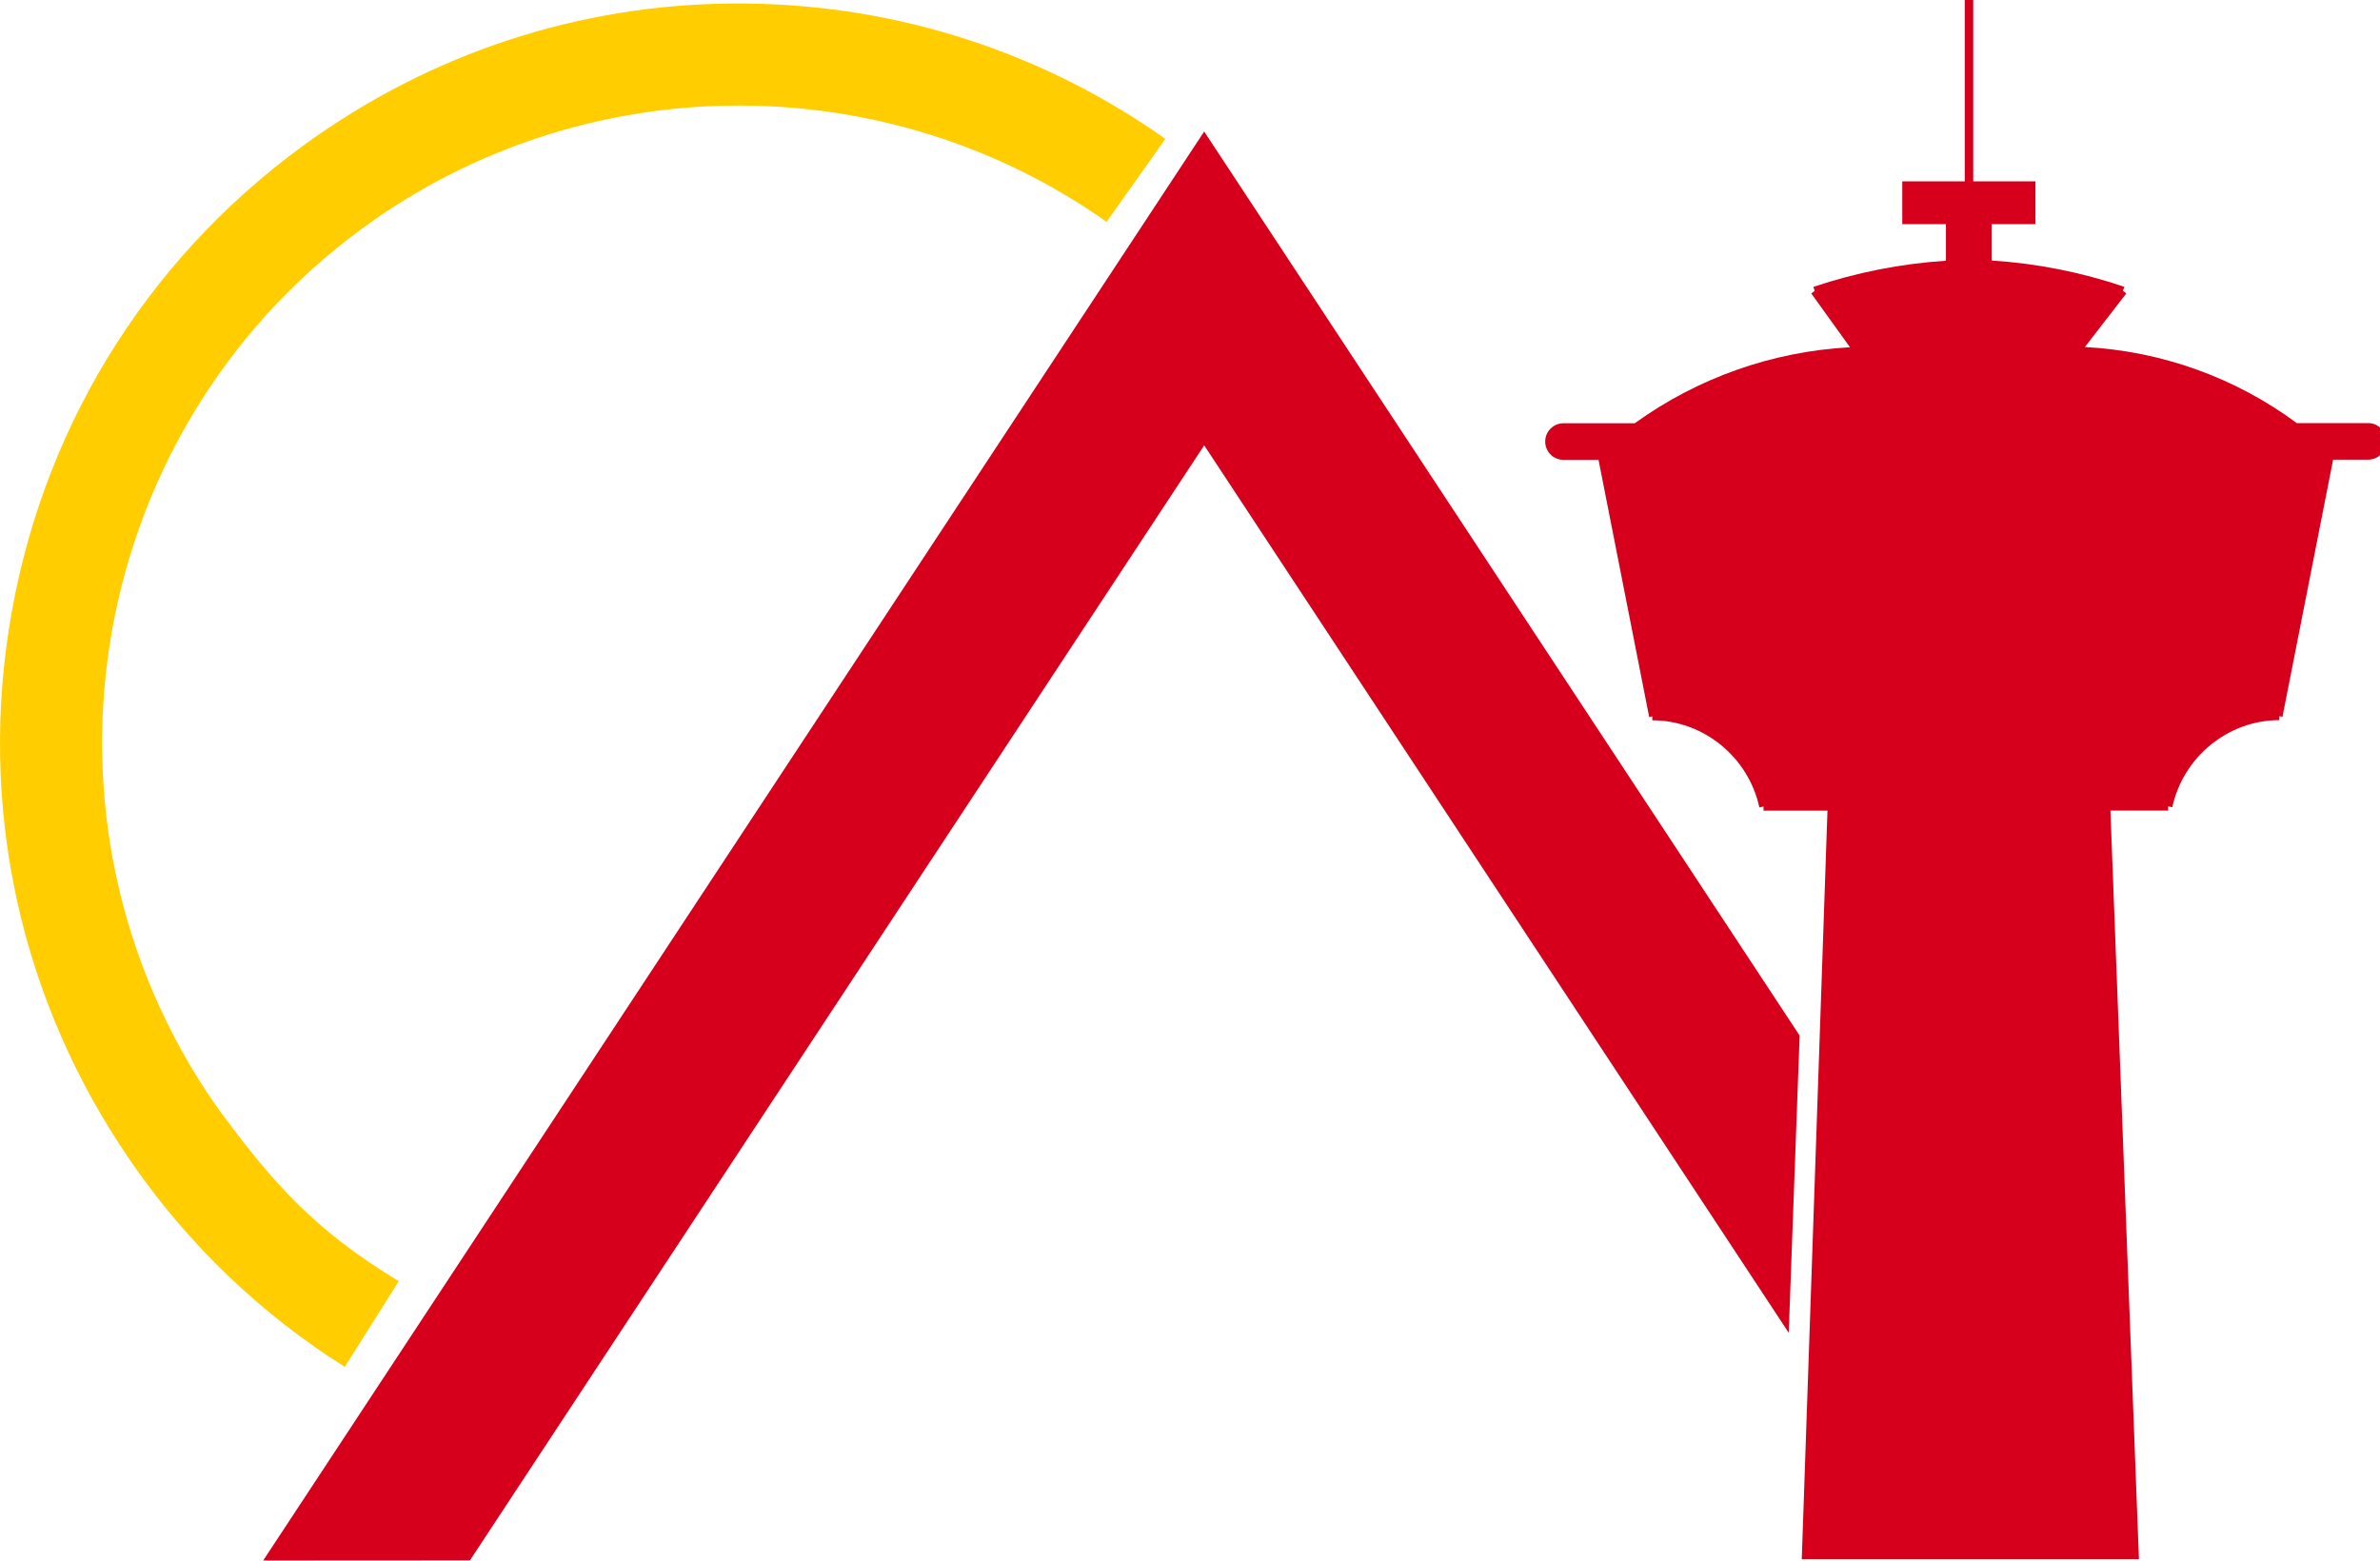
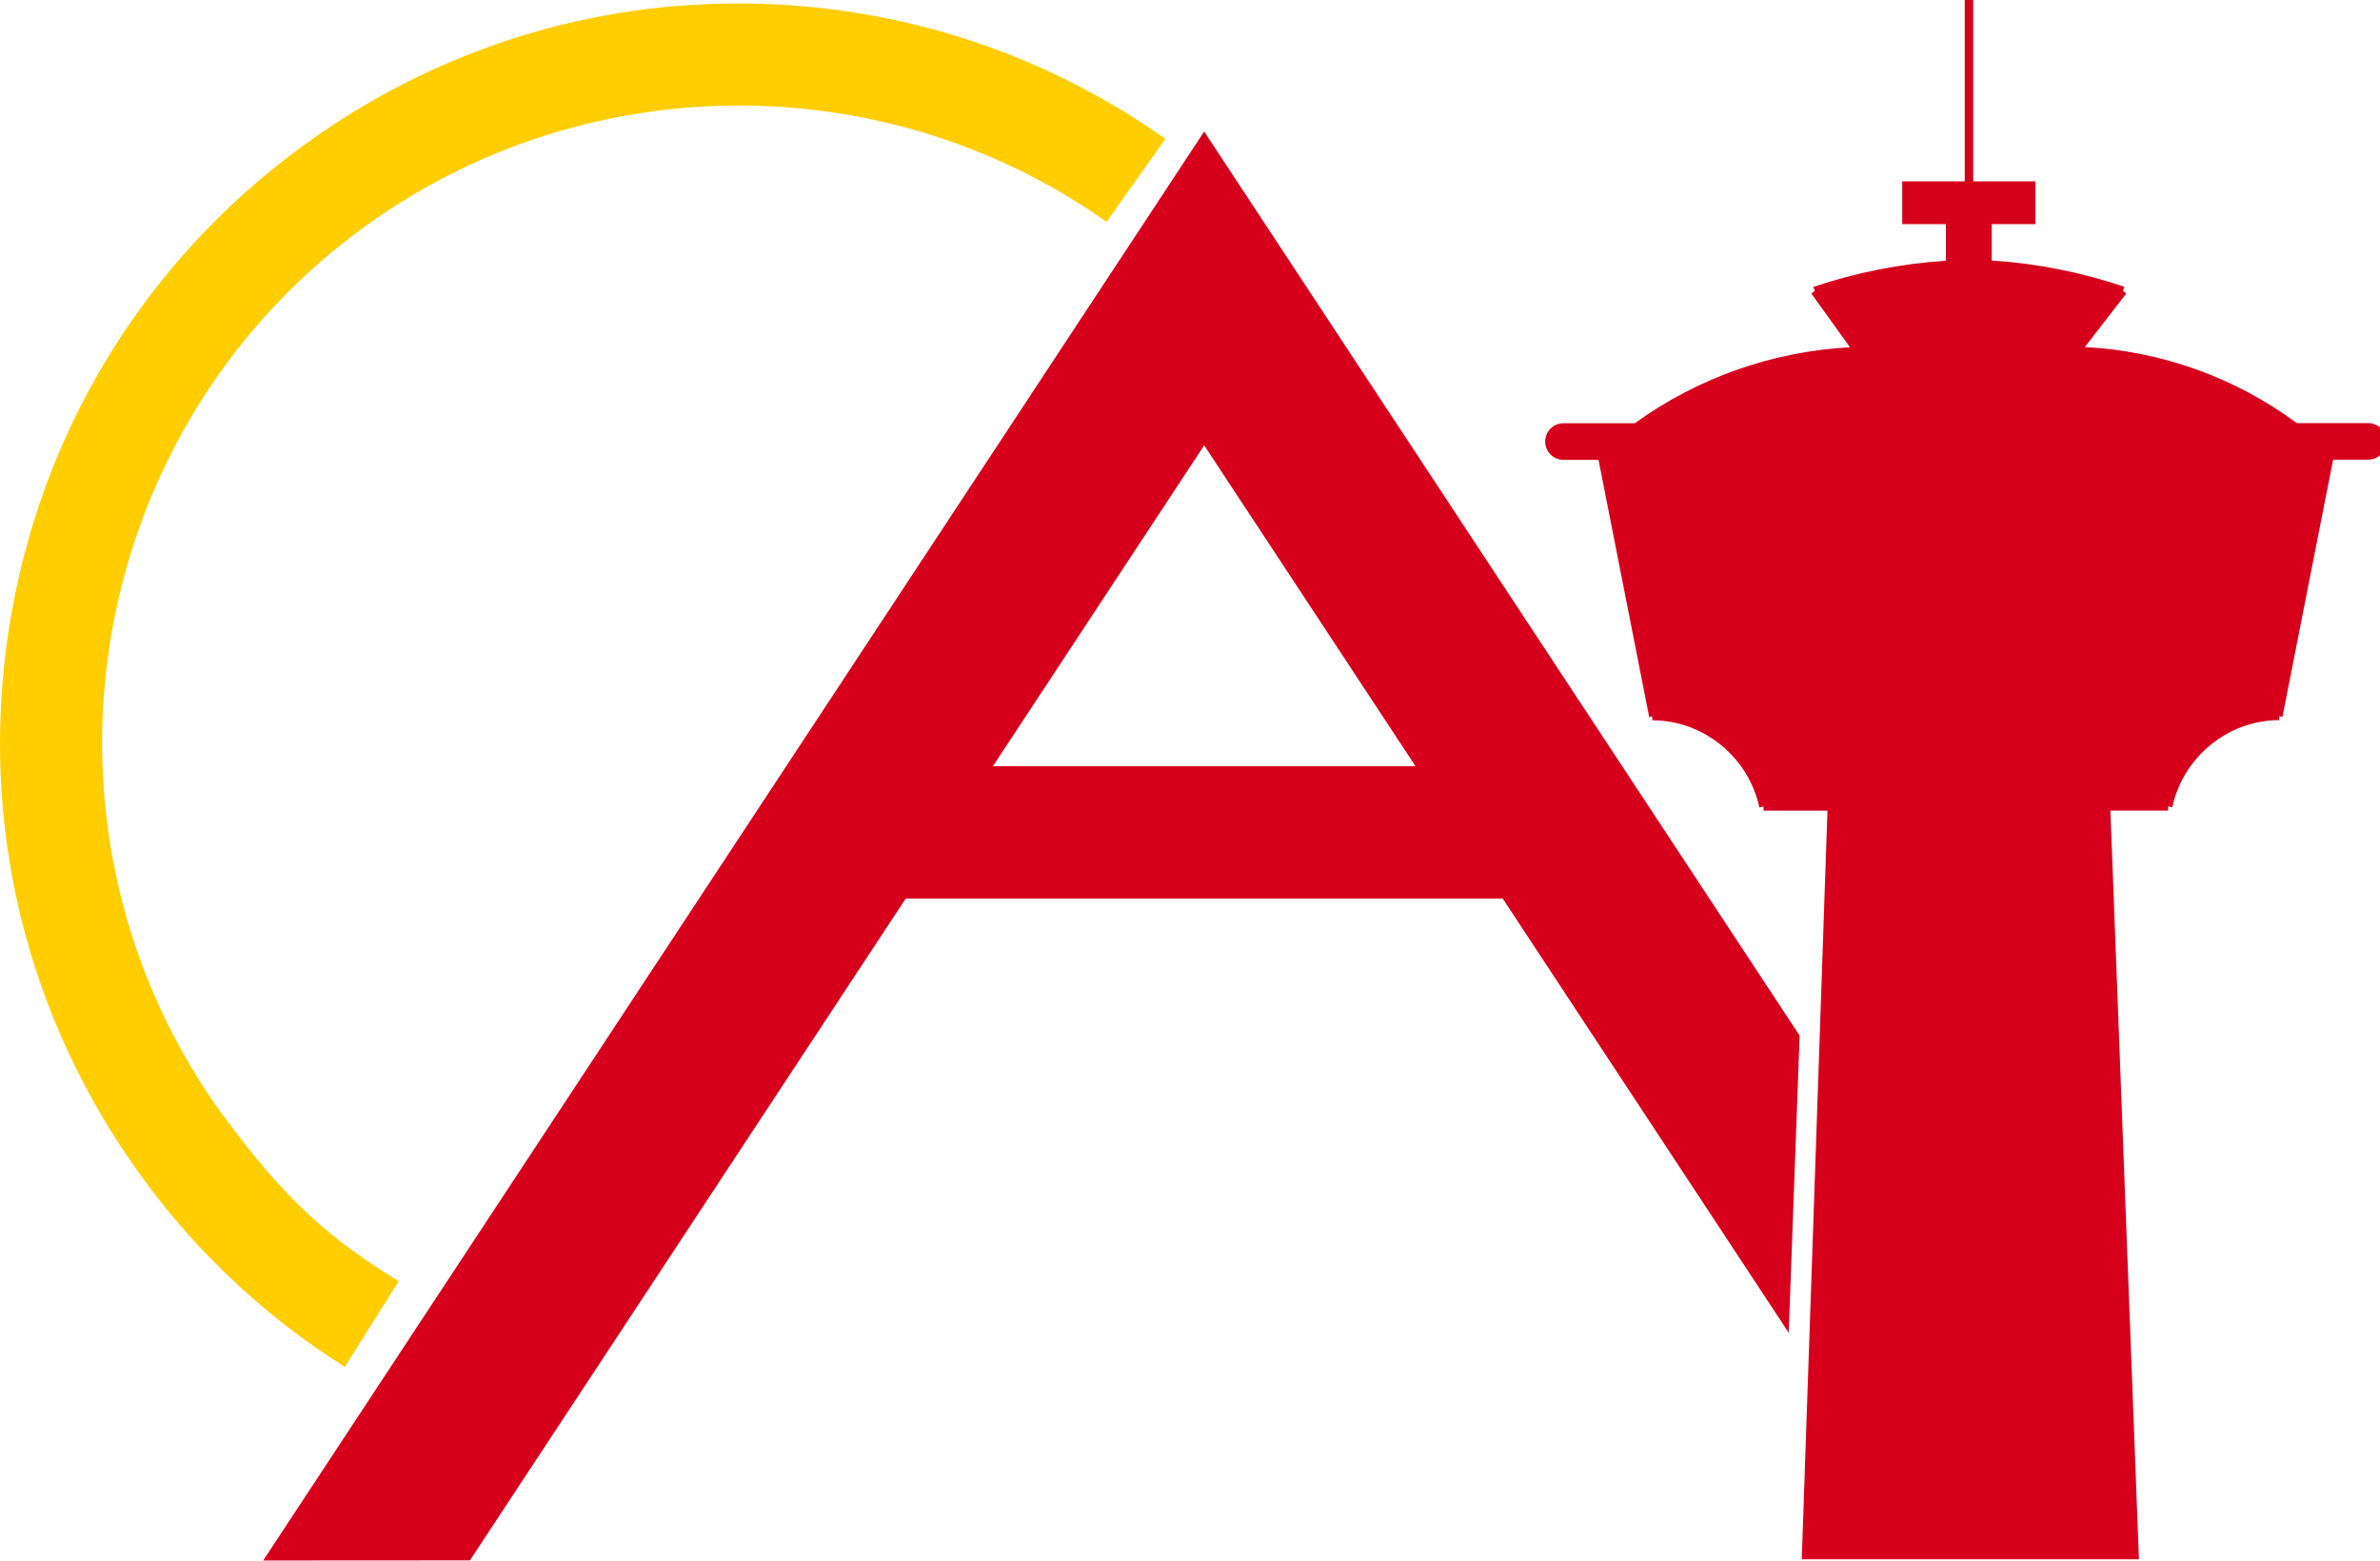
<svg xmlns="http://www.w3.org/2000/svg" id="Camada_1" data-name="Camada 1" viewBox="0 0 1437.631 942.979" version="1.1" width="1437.631" height="942.979">
  <defs id="defs145">
    <style id="style143">.cls-1{fill:#1d1d1b;}.cls-2{fill:#f00507;}.cls-3{fill:#f2f2f2;}</style>
  </defs>
  <text xml:space="preserve" style="font-style:normal;font-weight:normal;font-size:52.135px;line-height:125%;font-family:'Bitstream Vera Sans';letter-spacing:0px;word-spacing:0px;fill:#000000;fill-opacity:1;stroke:none;stroke-width:1.303px;stroke-linecap:butt;stroke-linejoin:miter;stroke-opacity:1" x="589.291" y="982.816" id="text5198">
    <tspan id="tspan5196" x="589.291" y="982.816" style="stroke-width:1.303px" />
  </text>
  <path class="cls-1" d="M 451.356,2.129 C 358.196,0.992 268.406,28.584 191.653,81.928 93.798,149.937 28.276,251.992 7.172,369.278 -13.933,486.563 11.903,605.057 79.917,702.919 c 34.054,49.199 77.715,90.994 128.352,122.869 l 32.587,-51.752 C 189.989,743.243 164.473,714.623 130.365,667.848 9.288,493.662 52.521,253.429 226.709,132.368 359.21,40.28 536.723,40.948 668.426,134.039 L 703.928,83.893 C 629.79,31.51 542.468,3.239 451.356,2.129 Z" id="path5204" style="fill:#ffcd00;fill-opacity:1;stroke-width:0.731" />
  <path id="path3227" style="color:#000000;fill:#d6001c;fill-rule:evenodd;-inkscape-stroke:none;stroke:none;stroke-opacity:1;fill-opacity:1" d="M 727.379 79.459 L 158.982 942.779 L 283.871 942.705 L 727.391 269.057 L 1080.475 805.207 L 1087.068 625.643 L 727.379 79.459 z " />
  <path style="fill:#d6001c;fill-opacity:1;stroke-width:1.251" id="path149" d="m 1430.59,255.619 h -43.206 a 236.137,236.137 0 0 0 -128.028,-45.959 l 25.025,-32.37 -2.027,-1.577 0.838,-2.427 a 309.673,309.673 0 0 0 -80.08,-15.878 V 135.423 h 26.389 v -25.851 h -37.575 V 0 h -5.13 v 109.572 h -37.738 v 25.851 h 26.376 v 22.097 a 315.316,315.316 0 0 0 -80.08,15.816 l 0.826,2.427 -2.09,1.502 23.386,32.533 a 244.495,244.495 0 0 0 -130.005,45.921 h -43.156 a 11.049,11.049 0 0 0 0,22.097 h 21.271 l 30.593,155.356 1.889,-0.375 v 2.377 c 30.843,0 58.046,22.135 64.677,52.628 l 2.502,-0.538 v 2.502 h 38.626 l -15.528,452.291 h 203.679 l -17.23,-452.329 h 34.86 v -2.578 l 2.502,0.551 c 6.632,-30.493 33.784,-52.628 64.677,-52.628 v -2.377 l 1.889,0.375 30.593,-155.356 h 21.271 a 11.049,11.049 0 0 0 0,-22.097 z" class="cls-2" />
+   <path style="fill:#d6001c;fill-opacity:1;stroke:#d6001c;stroke-width:80;stroke-linecap:butt;stroke-linejoin:miter;stroke-miterlimit:4;stroke-dasharray:none;stroke-opacity:1" d="M 484.946,502.891 H 967.509" id="path1101" />
</svg>
